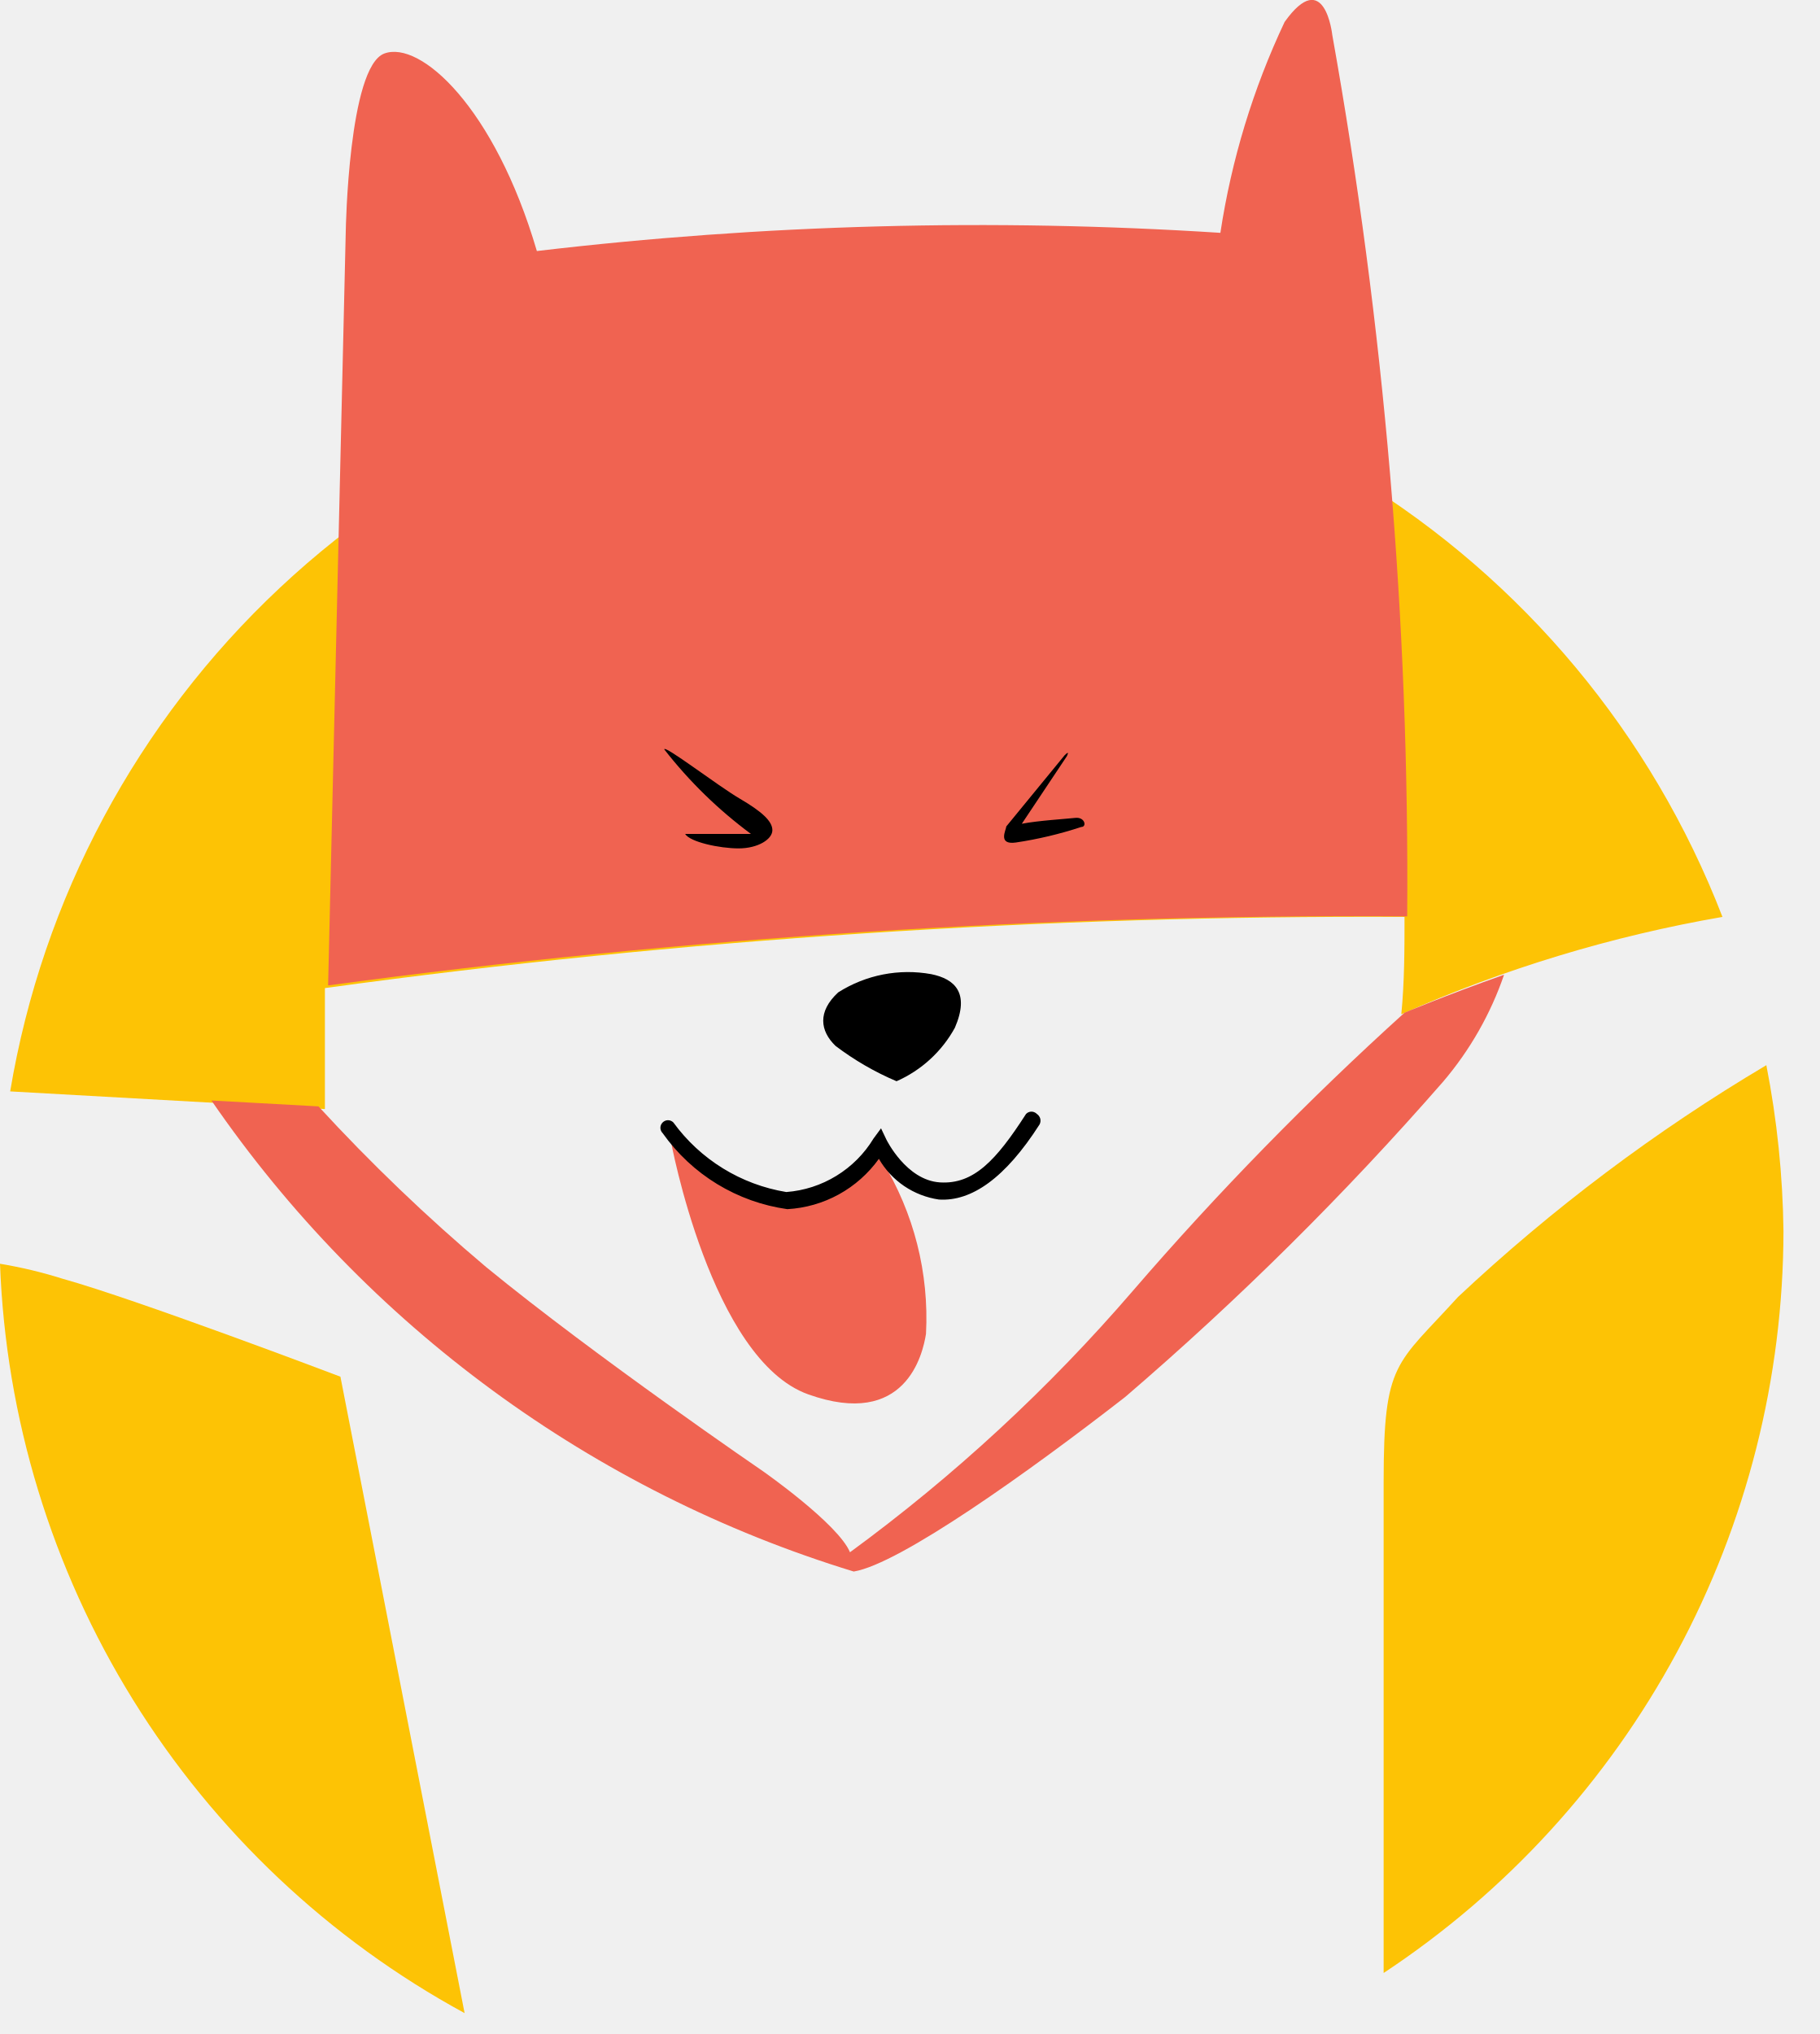
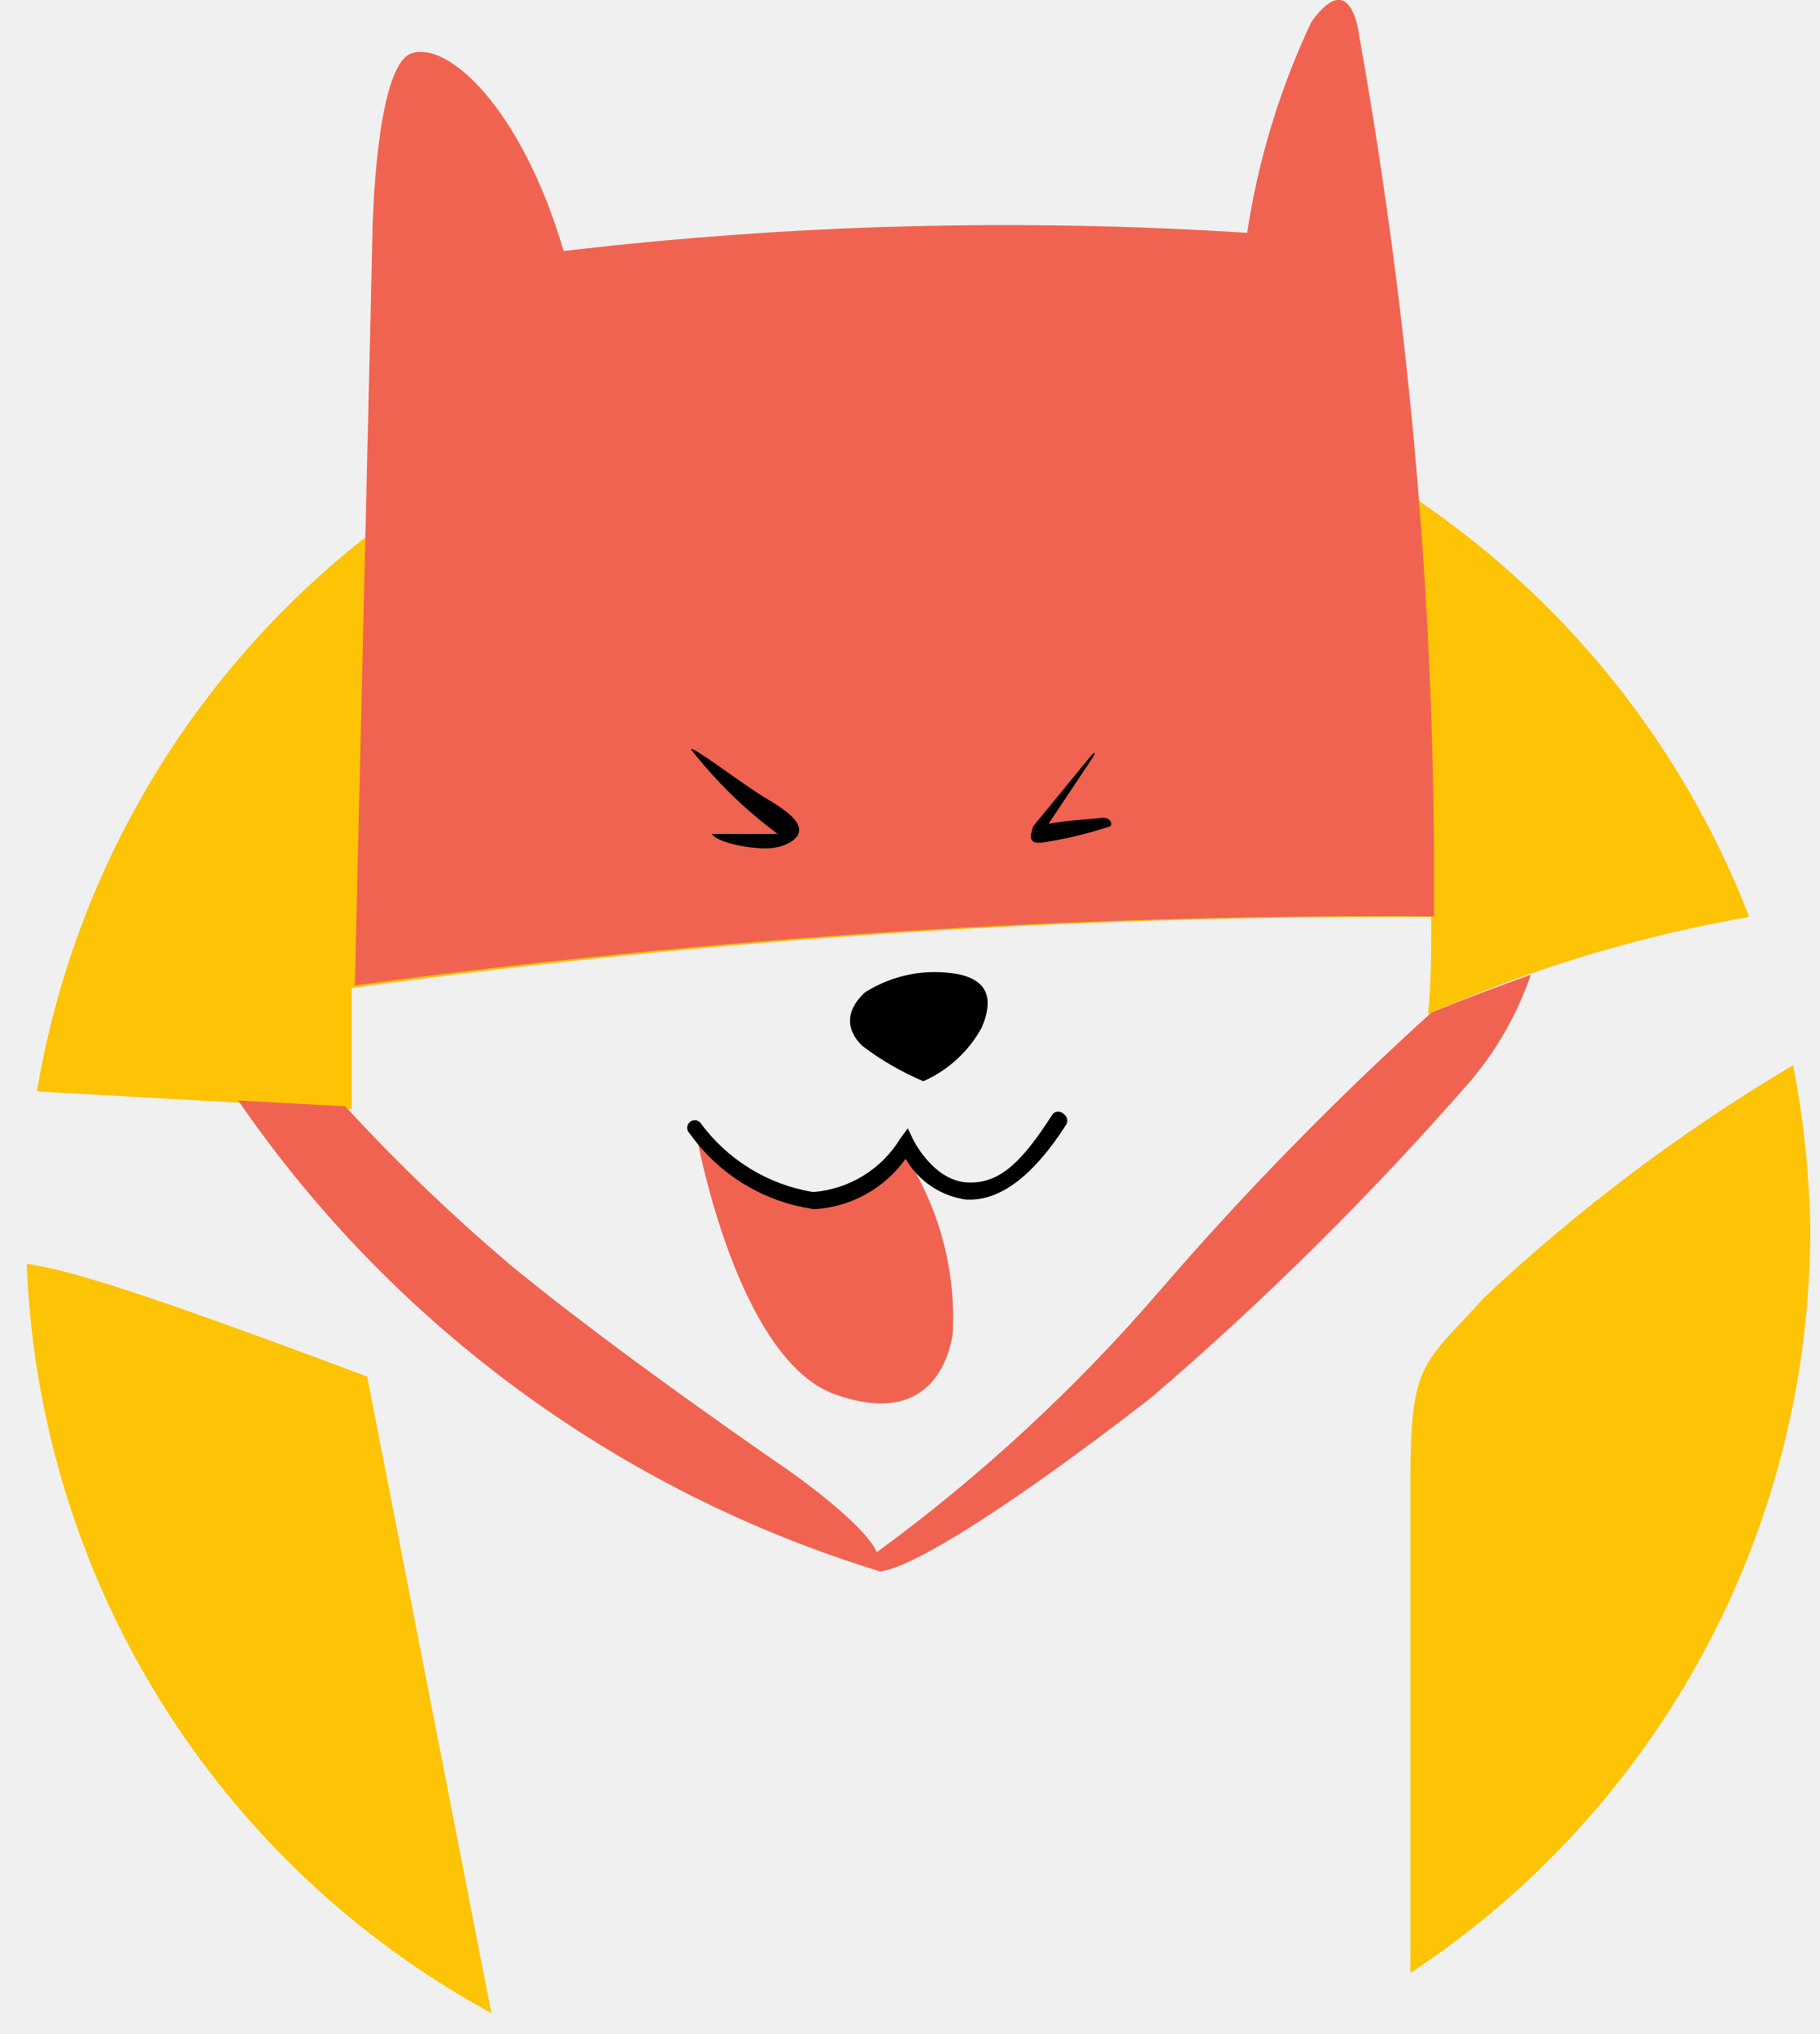
- <svg xmlns="http://www.w3.org/2000/svg" width="34" height="38" viewBox="0 0 34 38" fill="none">
+ <svg xmlns="http://www.w3.org/2000/svg" width="34" height="38" viewBox="0 0 33 38" fill="none">
  <g clip-path="url(#clip0_37030_313)">
    <path d="M6.07 20.72V18.46C12.754 17.542 19.494 17.098 26.24 17.13C26.24 17.73 26.24 18.34 26.18 18.95C28.098 18.099 30.113 17.488 32.18 17.13C30.863 13.722 28.462 10.841 25.347 8.931C22.233 7.021 18.576 6.186 14.941 6.557C11.306 6.927 7.894 8.482 5.229 10.981C2.563 13.48 0.793 16.786 0.19 20.39L6.07 20.72Z" fill="#FDC305" />
    <path d="M27.24 24.23C26.08 25.51 25.85 25.43 25.85 27.68C25.85 28.59 25.85 32.58 25.85 36.86C28.142 35.346 30.024 33.288 31.328 30.869C32.632 28.451 33.316 25.747 33.32 23C33.307 21.959 33.2 20.922 33 19.9C30.928 21.13 28.997 22.581 27.24 24.23Z" fill="#FDC305" />
    <path d="M6.36 25.72C6.36 25.72 2.57 24.28 1.17 23.89C0.787 23.769 0.396 23.676 0 23.61C0.108 26.496 0.966 29.304 2.487 31.759C4.009 34.213 6.143 36.23 8.68 37.61L6.36 25.72Z" fill="#FDC305" />
    <path d="M26.29 17.12C26.331 11.599 25.862 6.085 24.89 0.65C24.89 0.65 24.75 -0.64 24 0.41C23.411 1.658 23.007 2.985 22.8 4.35C18.542 4.076 14.268 4.19 10.03 4.69C9.24 2 7.85 0.75 7.18 1C6.51 1.25 6.46 4.31 6.46 4.31L6.13 18.41C12.811 17.506 19.548 17.075 26.29 17.12Z" fill="#F06351" />
    <path d="M12.41 14C12.41 13.91 13.41 14.68 13.82 14.92C14.23 15.16 14.43 15.34 14.43 15.51C14.43 15.68 14.16 15.85 13.8 15.85C13.44 15.85 12.89 15.73 12.8 15.58H13.74H14.03C13.421 15.129 12.876 14.598 12.41 14Z" fill="black" />
    <path d="M19.89 14.11L18.8 15.44C18.8 15.5 18.63 15.79 18.98 15.74C19.394 15.678 19.802 15.581 20.2 15.45C20.31 15.45 20.27 15.26 20.09 15.28C19.91 15.3 19.4 15.33 19.09 15.39L19.93 14.13C19.93 14.13 20 14 19.89 14.11Z" fill="black" />
    <path d="M16.75 20.2C17.213 19.996 17.597 19.644 17.84 19.2C18.12 18.55 17.84 18.29 17.4 18.2C16.798 18.09 16.177 18.212 15.66 18.54C15.27 18.9 15.32 19.26 15.61 19.54C15.961 19.806 16.344 20.028 16.75 20.2Z" fill="black" />
    <path d="M16.35 21.45C16.238 21.678 16.082 21.883 15.89 22.05C15.605 22.279 15.255 22.412 14.89 22.43C14.364 22.472 13.841 22.319 13.42 22C13.222 21.881 13.044 21.732 12.89 21.56C12.79 21.449 12.667 21.36 12.53 21.3C12.53 21.3 13.28 25.4 15.1 26.05C16.92 26.7 17.24 25.3 17.3 24.92C17.36 23.785 17.074 22.659 16.48 21.69C16.46 21.38 16.45 21.58 16.35 21.45Z" fill="#F06351" />
    <path d="M14.71 22.59C14.245 22.525 13.799 22.365 13.398 22.121C12.998 21.877 12.651 21.553 12.38 21.17C12.367 21.157 12.356 21.141 12.349 21.124C12.342 21.107 12.338 21.089 12.338 21.07C12.338 21.051 12.342 21.033 12.349 21.016C12.356 20.999 12.367 20.983 12.38 20.97C12.393 20.957 12.409 20.946 12.426 20.939C12.443 20.932 12.461 20.928 12.48 20.928C12.499 20.928 12.517 20.932 12.534 20.939C12.551 20.946 12.567 20.957 12.58 20.97C13.085 21.664 13.843 22.131 14.69 22.27C15.022 22.245 15.343 22.141 15.626 21.967C15.91 21.793 16.148 21.554 16.32 21.27L16.46 21.08L16.56 21.29C16.56 21.29 16.93 22.05 17.56 22.09C18.19 22.13 18.61 21.68 19.17 20.81C19.183 20.797 19.199 20.786 19.216 20.779C19.233 20.772 19.251 20.768 19.27 20.768C19.289 20.768 19.307 20.772 19.324 20.779C19.341 20.786 19.357 20.797 19.37 20.81C19.402 20.831 19.425 20.863 19.435 20.9C19.444 20.937 19.439 20.977 19.42 21.01C18.78 22.01 18.15 22.45 17.54 22.41C17.308 22.376 17.087 22.29 16.893 22.159C16.699 22.027 16.537 21.853 16.42 21.65C16.223 21.924 15.968 22.151 15.672 22.314C15.376 22.477 15.047 22.571 14.71 22.59Z" fill="black" />
    <path d="M26.24 18.92C24.445 20.544 22.751 22.277 21.17 24.11C19.599 25.936 17.824 27.577 15.88 29C15.66 28.47 14.26 27.49 14.26 27.49C14.26 27.49 11.13 25.35 9.08 23.67C7.974 22.737 6.929 21.735 5.95 20.67L3.95 20.56C6.84 24.765 11.07 27.868 15.95 29.36C16.81 29.22 19.22 27.5 21.02 26.1C23.139 24.282 25.124 22.313 26.96 20.21C27.462 19.621 27.849 18.942 28.1 18.21C27 18.6 26.24 18.92 26.24 18.92Z" fill="#F06351" />
  </g>
  <defs>
    <clipPath id="clip0_37030_313">
      <rect width="33.32" height="37.61" fill="white" />
    </clipPath>
  </defs>
</svg>
